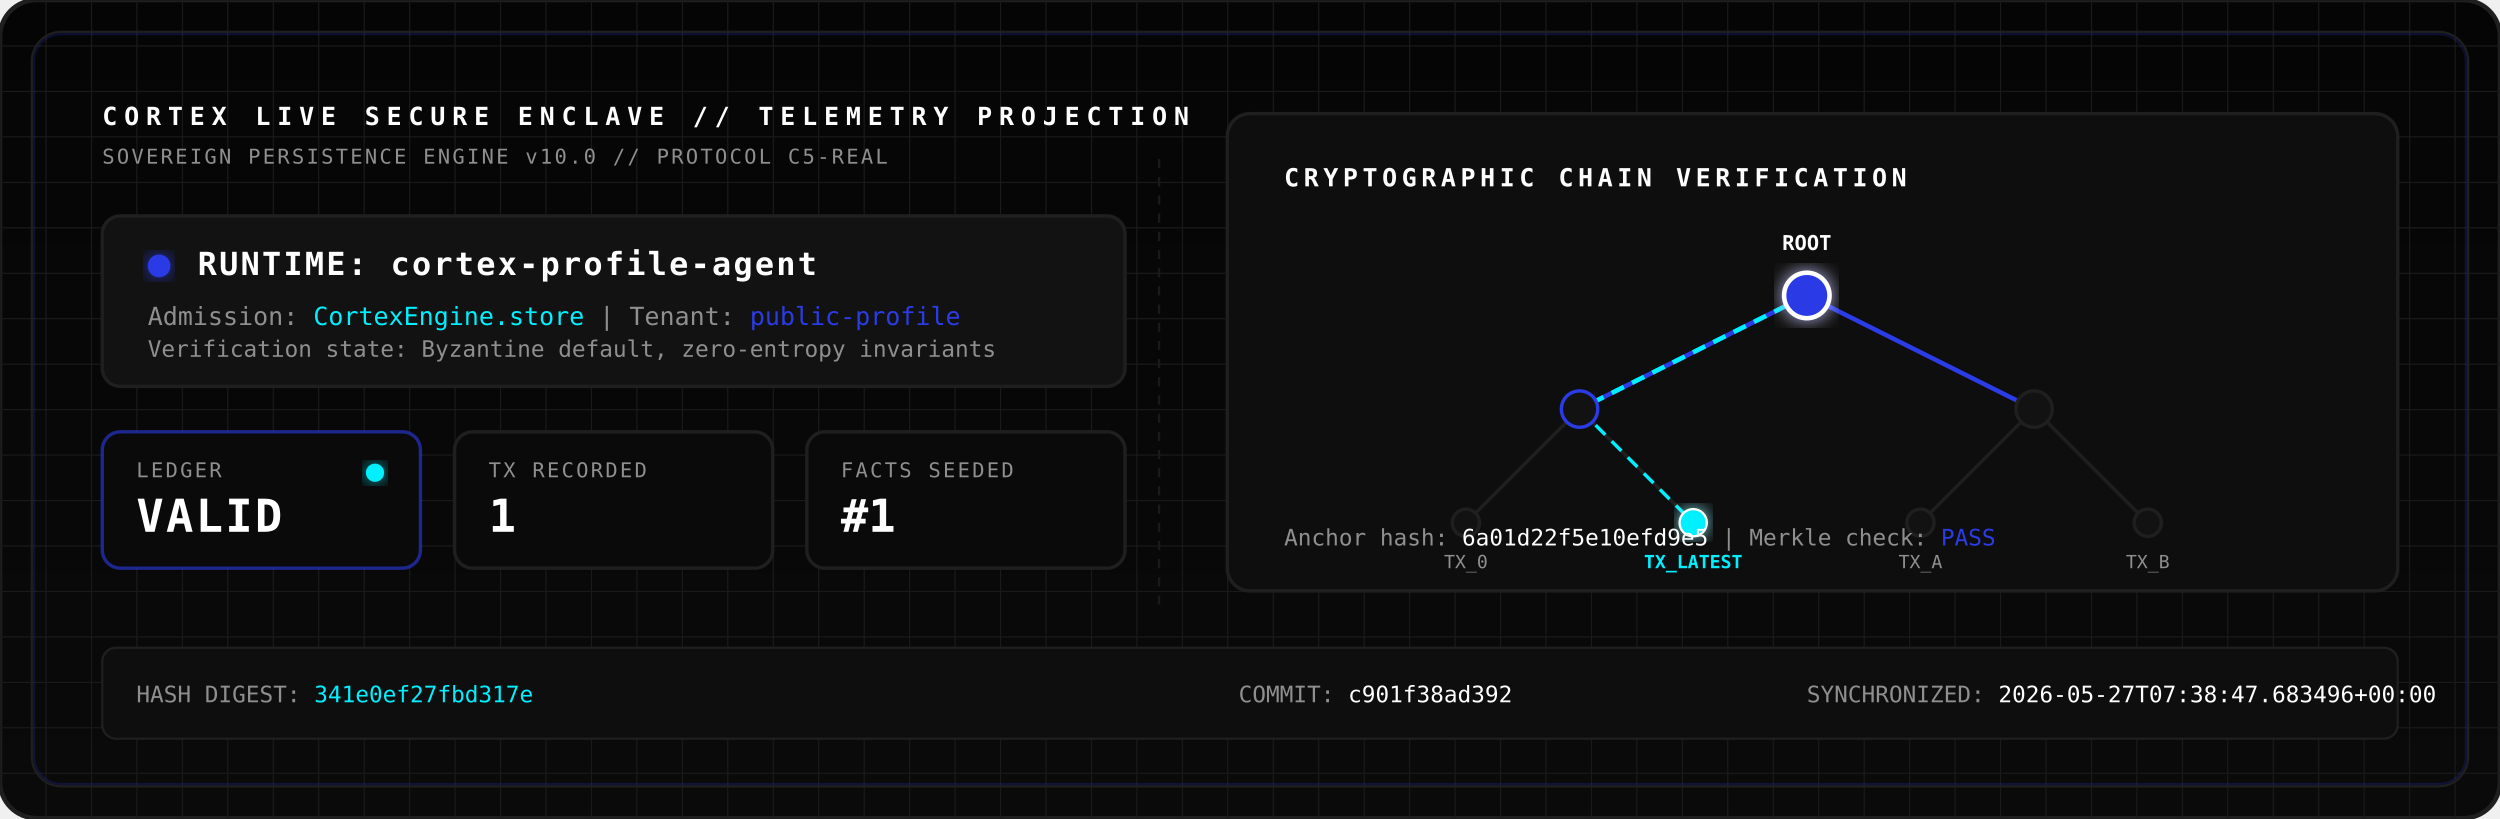
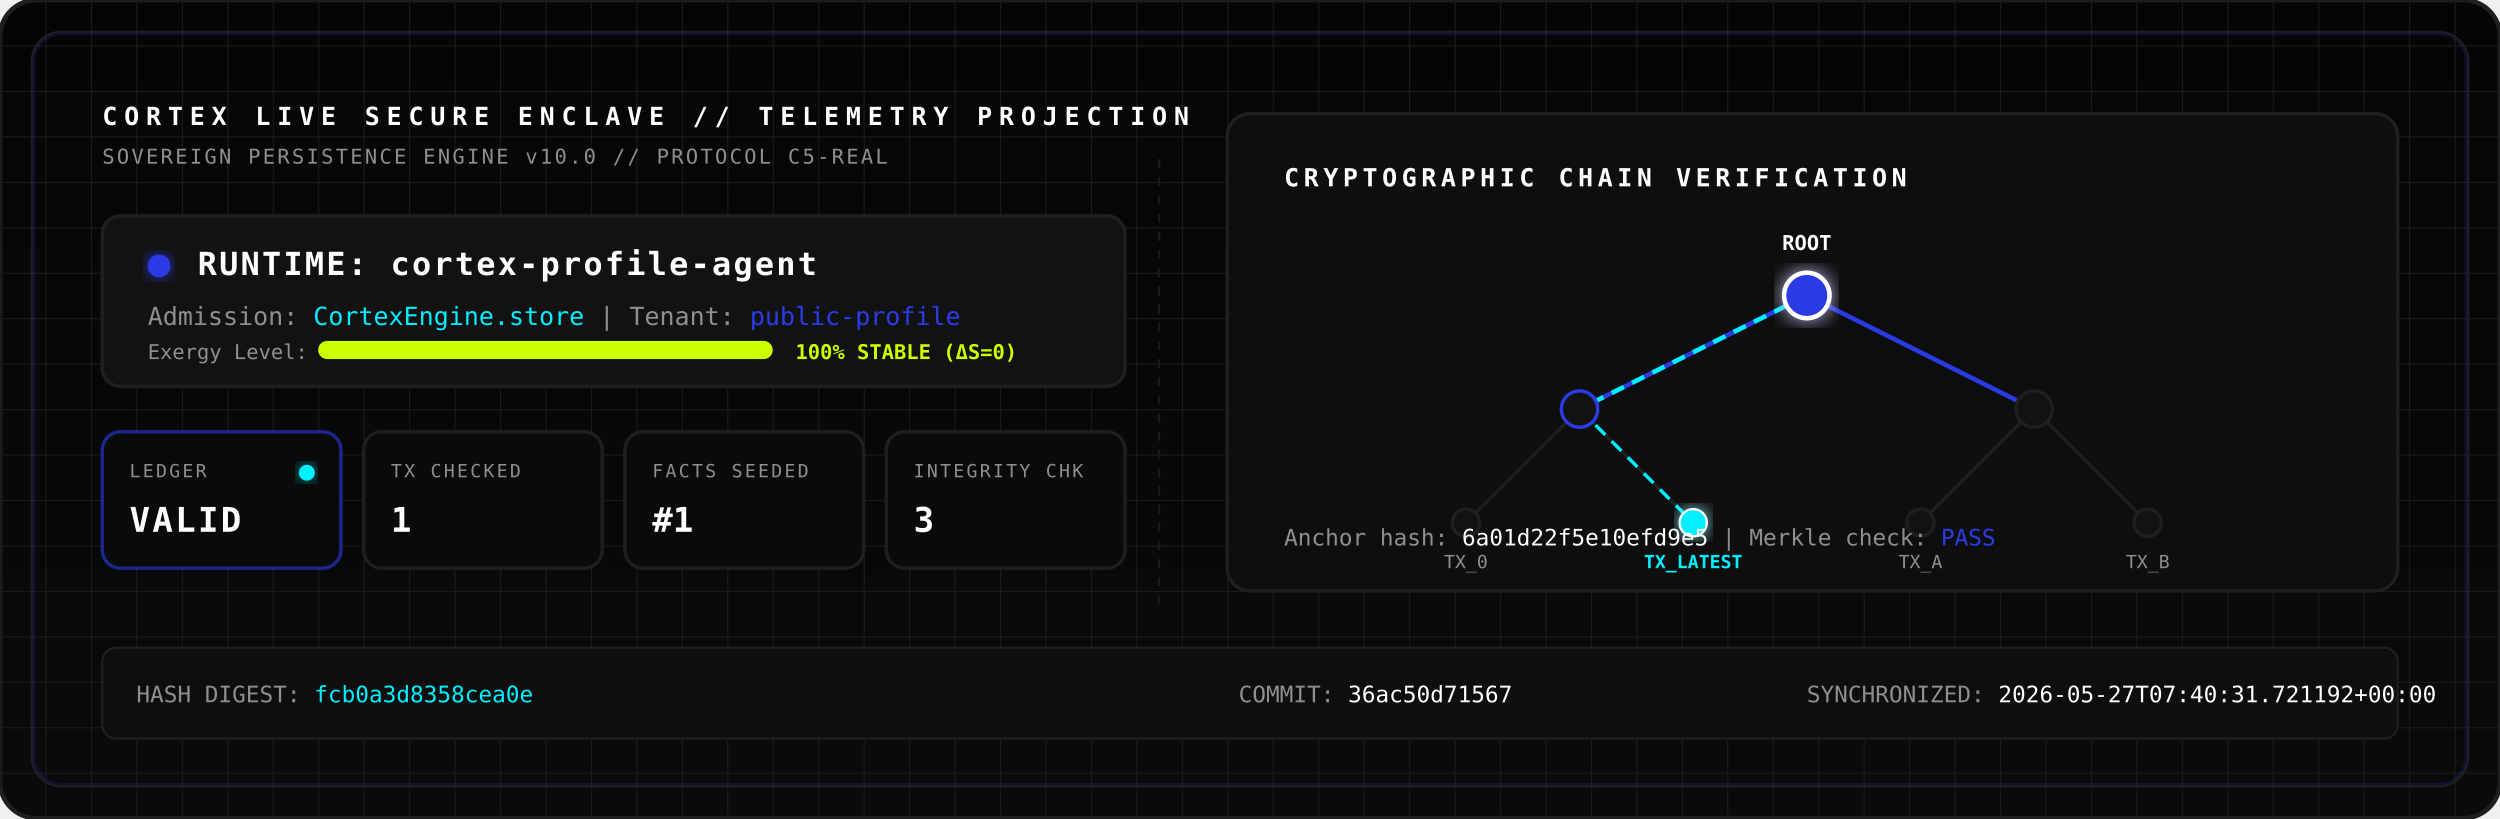
<svg xmlns="http://www.w3.org/2000/svg" width="1100" height="360" viewBox="0 0 1100 360" role="img" aria-labelledby="title desc">
  <style>
    @keyframes pulse {
      0%, 100% { opacity: 0.6; filter: drop-shadow(0 0 2px #2B3BE5); }
      50% { opacity: 1; filter: drop-shadow(0 0 8px #2B3BE5); }
    }
    @keyframes flow {
      to { stroke-dashoffset: -20; }
    }
    @keyframes grid-glow {
      0%, 100% { opacity: 0.15; }
      50% { opacity: 0.3; }
    }
    .glow-active {
      animation: pulse 2s infinite ease-in-out;
    }
    .flow-line {
      stroke-dasharray: 6, 4;
      animation: flow 1.5s linear infinite;
    }
    .grid-bg {
      animation: grid-glow 4s infinite ease-in-out;
    }
  </style>
  <defs>
    <linearGradient id="bg-grad" x1="0" y1="0" x2="0" y2="1">
      <stop offset="0%" stop-color="#050505" />
      <stop offset="100%" stop-color="#0A0A0A" />
    </linearGradient>
    <pattern id="grid" width="20" height="20" patternUnits="userSpaceOnUse">
      <path d="M 20 0 L 0 0 0 20" fill="none" stroke="#1A1A1A" stroke-width="1" />
    </pattern>
    <filter id="glow" x="-20%" y="-20%" width="140%" height="140%">
      <feGaussianBlur stdDeviation="4" result="blur" />
      <feMerge>
        <feMergeNode in="blur" />
        <feMergeNode in="SourceGraphic" />
      </feMerge>
    </filter>
  </defs>
  <rect width="1100" height="360" rx="16" fill="url(#bg-grad)" stroke="#1F1F1F" stroke-width="2" />
  <rect width="1100" height="360" rx="16" fill="url(#grid)" class="grid-bg" />
  <rect x="15" y="15" width="1070" height="330" rx="12" fill="none" stroke="#2B3BE5" stroke-opacity="0.2" stroke-width="1" />
  <rect x="14" y="14" width="1072" height="332" rx="13" fill="none" stroke="#1F1F1F" stroke-width="1" />
  <text x="45" y="55" fill="#FFFFFF" font-family="ui-monospace, SFMono-Regular, Menlo, monospace" font-size="11" font-weight="700" letter-spacing="3">CORTEX LIVE SECURE ENCLAVE // TELEMETRY PROJECTION</text>
  <text x="45" y="72" fill="#8F8F8F" font-family="ui-monospace, SFMono-Regular, Menlo, monospace" font-size="9" letter-spacing="1">SOVEREIGN PERSISTENCE ENGINE v10.0 // PROTOCOL C5-REAL</text>
  <g transform="translate(45 95)">
    <rect width="450" height="75" rx="8" fill="#121212" stroke="#1F1F1F" stroke-width="1.5" />
    <circle cx="25" cy="22" r="5" fill="#2B3BE5" class="glow-active" filter="url(#glow)" />
    <text x="42" y="26" fill="#FFFFFF" font-family="ui-monospace, SFMono-Regular, Menlo, monospace" font-size="14" font-weight="700" letter-spacing="1">RUNTIME: cortex-profile-agent</text>
    <text x="20" y="48" fill="#8F8F8F" font-family="ui-monospace, SFMono-Regular, Menlo, monospace" font-size="11">Admission: <tspan fill="#00F0FF">CortexEngine.store</tspan> | Tenant: <tspan fill="#2B3BE5">public-profile</tspan>
    </text>
-     <text x="20" y="62" fill="#8F8F8F" font-family="ui-monospace, SFMono-Regular, Menlo, monospace" font-size="10">Verification state: Byzantine default, zero-entropy invariants</text>
+     <text x="20" y="63" fill="#8F8F8F" font-family="ui-monospace, SFMono-Regular, Menlo, monospace" font-size="9">Exergy Level:</text>
+     <rect x="95" y="55" width="200" height="8" rx="4" fill="#1A1A1A" />
+     <rect x="95" y="55" width="200" height="8" rx="4" fill="#CCFF00" />
+     <text x="305" y="63" fill="#CCFF00" font-family="ui-monospace, SFMono-Regular, Menlo, monospace" font-size="9" font-weight="700">100% STABLE (ΔS=0)</text>
  </g>
  <g transform="translate(45 190)">
    <g transform="translate(0 0)">
-       <rect width="140" height="60" rx="8" fill="#0A0A0A" stroke="#2B3BE5" stroke-opacity="0.6" stroke-width="1.5" />
-       <text x="15" y="20" fill="#8F8F8F" font-family="ui-monospace, SFMono-Regular, Menlo, monospace" font-size="9" letter-spacing="1">LEDGER</text>
-       <text x="15" y="44" fill="#FFFFFF" font-family="ui-monospace, SFMono-Regular, Menlo, monospace" font-size="20" font-weight="700" letter-spacing="1">VALID</text>
-       <circle cx="120" cy="18" r="4" fill="#00F0FF" class="glow-active" filter="url(#glow)" />
+       <rect width="105" height="60" rx="8" fill="#0A0A0A" stroke="#2B3BE5" stroke-opacity="0.6" stroke-width="1.5" />
+       <text x="12" y="20" fill="#8F8F8F" font-family="ui-monospace, SFMono-Regular, Menlo, monospace" font-size="8" letter-spacing="1">LEDGER</text>
+       <text x="12" y="44" fill="#FFFFFF" font-family="ui-monospace, SFMono-Regular, Menlo, monospace" font-size="15" font-weight="700" letter-spacing="1">VALID</text>
+       <circle cx="90" cy="18" r="3.5" fill="#00F0FF" class="glow-active" filter="url(#glow)" />
    </g>
-     <g transform="translate(155 0)">
-       <rect width="140" height="60" rx="8" fill="#0A0A0A" stroke="#1F1F1F" stroke-width="1.5" />
-       <text x="15" y="20" fill="#8F8F8F" font-family="ui-monospace, SFMono-Regular, Menlo, monospace" font-size="9" letter-spacing="1">TX RECORDED</text>
-       <text x="15" y="44" fill="#FFFFFF" font-family="ui-monospace, SFMono-Regular, Menlo, monospace" font-size="20" font-weight="700">1</text>
+     <g transform="translate(115 0)">
+       <rect width="105" height="60" rx="8" fill="#0A0A0A" stroke="#1F1F1F" stroke-width="1.5" />
+       <text x="12" y="20" fill="#8F8F8F" font-family="ui-monospace, SFMono-Regular, Menlo, monospace" font-size="8" letter-spacing="1">TX CHECKED</text>
+       <text x="12" y="44" fill="#FFFFFF" font-family="ui-monospace, SFMono-Regular, Menlo, monospace" font-size="15" font-weight="700">1</text>
    </g>
-     <g transform="translate(310 0)">
-       <rect width="140" height="60" rx="8" fill="#0A0A0A" stroke="#1F1F1F" stroke-width="1.5" />
-       <text x="15" y="20" fill="#8F8F8F" font-family="ui-monospace, SFMono-Regular, Menlo, monospace" font-size="9" letter-spacing="1">FACTS SEEDED</text>
-       <text x="15" y="44" fill="#FFFFFF" font-family="ui-monospace, SFMono-Regular, Menlo, monospace" font-size="20" font-weight="700">#1</text>
+     <g transform="translate(230 0)">
+       <rect width="105" height="60" rx="8" fill="#0A0A0A" stroke="#1F1F1F" stroke-width="1.5" />
+       <text x="12" y="20" fill="#8F8F8F" font-family="ui-monospace, SFMono-Regular, Menlo, monospace" font-size="8" letter-spacing="1">FACTS SEEDED</text>
+       <text x="12" y="44" fill="#FFFFFF" font-family="ui-monospace, SFMono-Regular, Menlo, monospace" font-size="15" font-weight="700">#1</text>
+     </g>
+     <g transform="translate(345 0)">
+       <rect width="105" height="60" rx="8" fill="#0A0A0A" stroke="#1F1F1F" stroke-width="1.5" />
+       <text x="12" y="20" fill="#8F8F8F" font-family="ui-monospace, SFMono-Regular, Menlo, monospace" font-size="8" letter-spacing="1">INTEGRITY CHK</text>
+       <text x="12" y="44" fill="#FFFFFF" font-family="ui-monospace, SFMono-Regular, Menlo, monospace" font-size="15" font-weight="700">3</text>
    </g>
  </g>
  <g transform="translate(540 50)">
    <line x1="-30" y1="20" x2="-30" y2="220" stroke="#1A1A1A" stroke-width="1" stroke-dasharray="4 4" />
    <rect width="515" height="210" rx="10" fill="#0E0E0E" stroke="#1F1F1F" stroke-width="1.5" />
    <text x="25" y="32" fill="#FFFFFF" font-family="ui-monospace, SFMono-Regular, Menlo, monospace" font-size="11" font-weight="700" letter-spacing="2">CRYPTOGRAPHIC CHAIN VERIFICATION</text>
    <g transform="translate(45 55)">
      <line x1="210" y1="25" x2="110" y2="75" stroke="#2B3BE5" stroke-width="2" />
      <line x1="210" y1="25" x2="310" y2="75" stroke="#2B3BE5" stroke-width="2" />
      <line x1="110" y1="75" x2="60" y2="125" stroke="#1F1F1F" stroke-width="1.5" />
      <line x1="110" y1="75" x2="160" y2="125" stroke="#1F1F1F" stroke-width="1.5" />
      <line x1="310" y1="75" x2="260" y2="125" stroke="#1F1F1F" stroke-width="1.5" />
      <line x1="310" y1="75" x2="360" y2="125" stroke="#1F1F1F" stroke-width="1.5" />
      <line x1="210" y1="25" x2="110" y2="75" stroke="#00F0FF" stroke-width="2" class="flow-line" />
      <line x1="110" y1="75" x2="160" y2="125" stroke="#00F0FF" stroke-width="1.5" class="flow-line" />
      <circle cx="210" cy="25" r="10" fill="#2B3BE5" stroke="#FFFFFF" stroke-width="2" filter="url(#glow)" />
      <text x="210" y="5" fill="#FFFFFF" font-family="ui-monospace, SFMono-Regular, Menlo, monospace" font-size="9" text-anchor="middle" font-weight="700">ROOT</text>
      <circle cx="110" cy="75" r="8" fill="#121212" stroke="#2B3BE5" stroke-width="1.5" />
      <circle cx="310" cy="75" r="8" fill="#121212" stroke="#1F1F1F" stroke-width="1.5" />
      <circle cx="60" cy="125" r="6" fill="#121212" stroke="#1F1F1F" stroke-width="1.5" />
      <circle cx="160" cy="125" r="6" fill="#00F0FF" stroke="#FFFFFF" stroke-width="1" class="glow-active" filter="url(#glow)" />
      <circle cx="260" cy="125" r="6" fill="#121212" stroke="#1F1F1F" stroke-width="1.5" />
      <circle cx="360" cy="125" r="6" fill="#121212" stroke="#1F1F1F" stroke-width="1.5" />
      <text x="60" y="145" fill="#8F8F8F" font-family="ui-monospace, SFMono-Regular, Menlo, monospace" font-size="8" text-anchor="middle">TX_0</text>
      <text x="160" y="145" fill="#00F0FF" font-family="ui-monospace, SFMono-Regular, Menlo, monospace" font-size="8" text-anchor="middle" font-weight="700">TX_LATEST</text>
      <text x="260" y="145" fill="#8F8F8F" font-family="ui-monospace, SFMono-Regular, Menlo, monospace" font-size="8" text-anchor="middle">TX_A</text>
      <text x="360" y="145" fill="#8F8F8F" font-family="ui-monospace, SFMono-Regular, Menlo, monospace" font-size="8" text-anchor="middle">TX_B</text>
    </g>
    <text x="25" y="190" fill="#8F8F8F" font-family="ui-monospace, SFMono-Regular, Menlo, monospace" font-size="10">Anchor hash: <tspan fill="#FFFFFF">6a01d22f5e10efd9e5</tspan> | Merkle check: <tspan fill="#2B3BE5">PASS</tspan>
    </text>
  </g>
  <g transform="translate(45 285)">
    <rect width="1010" height="40" rx="6" fill="#0E0E0E" stroke="#1F1F1F" stroke-width="1" />
-     <text x="15" y="24" fill="#8F8F8F" font-family="ui-monospace, SFMono-Regular, Menlo, monospace" font-size="10">HASH DIGEST: <tspan fill="#00F0FF">341e0ef27fbd317e</tspan>
+     <text x="15" y="24" fill="#8F8F8F" font-family="ui-monospace, SFMono-Regular, Menlo, monospace" font-size="10">HASH DIGEST: <tspan fill="#00F0FF">fcb0a3d8358cea0e</tspan>
    </text>
-     <text x="500" y="24" fill="#8F8F8F" font-family="ui-monospace, SFMono-Regular, Menlo, monospace" font-size="10">COMMIT: <tspan fill="#FFFFFF">c901f38ad392</tspan>
+     <text x="500" y="24" fill="#8F8F8F" font-family="ui-monospace, SFMono-Regular, Menlo, monospace" font-size="10">COMMIT: <tspan fill="#FFFFFF">36ac50d71567</tspan>
    </text>
-     <text x="750" y="24" fill="#8F8F8F" font-family="ui-monospace, SFMono-Regular, Menlo, monospace" font-size="10">SYNCHRONIZED: <tspan fill="#FFFFFF">2026-05-27T07:38:47.683496+00:00</tspan>
+     <text x="750" y="24" fill="#8F8F8F" font-family="ui-monospace, SFMono-Regular, Menlo, monospace" font-size="10">SYNCHRONIZED: <tspan fill="#FFFFFF">2026-05-27T07:40:31.721192+00:00</tspan>
    </text>
  </g>
</svg>
